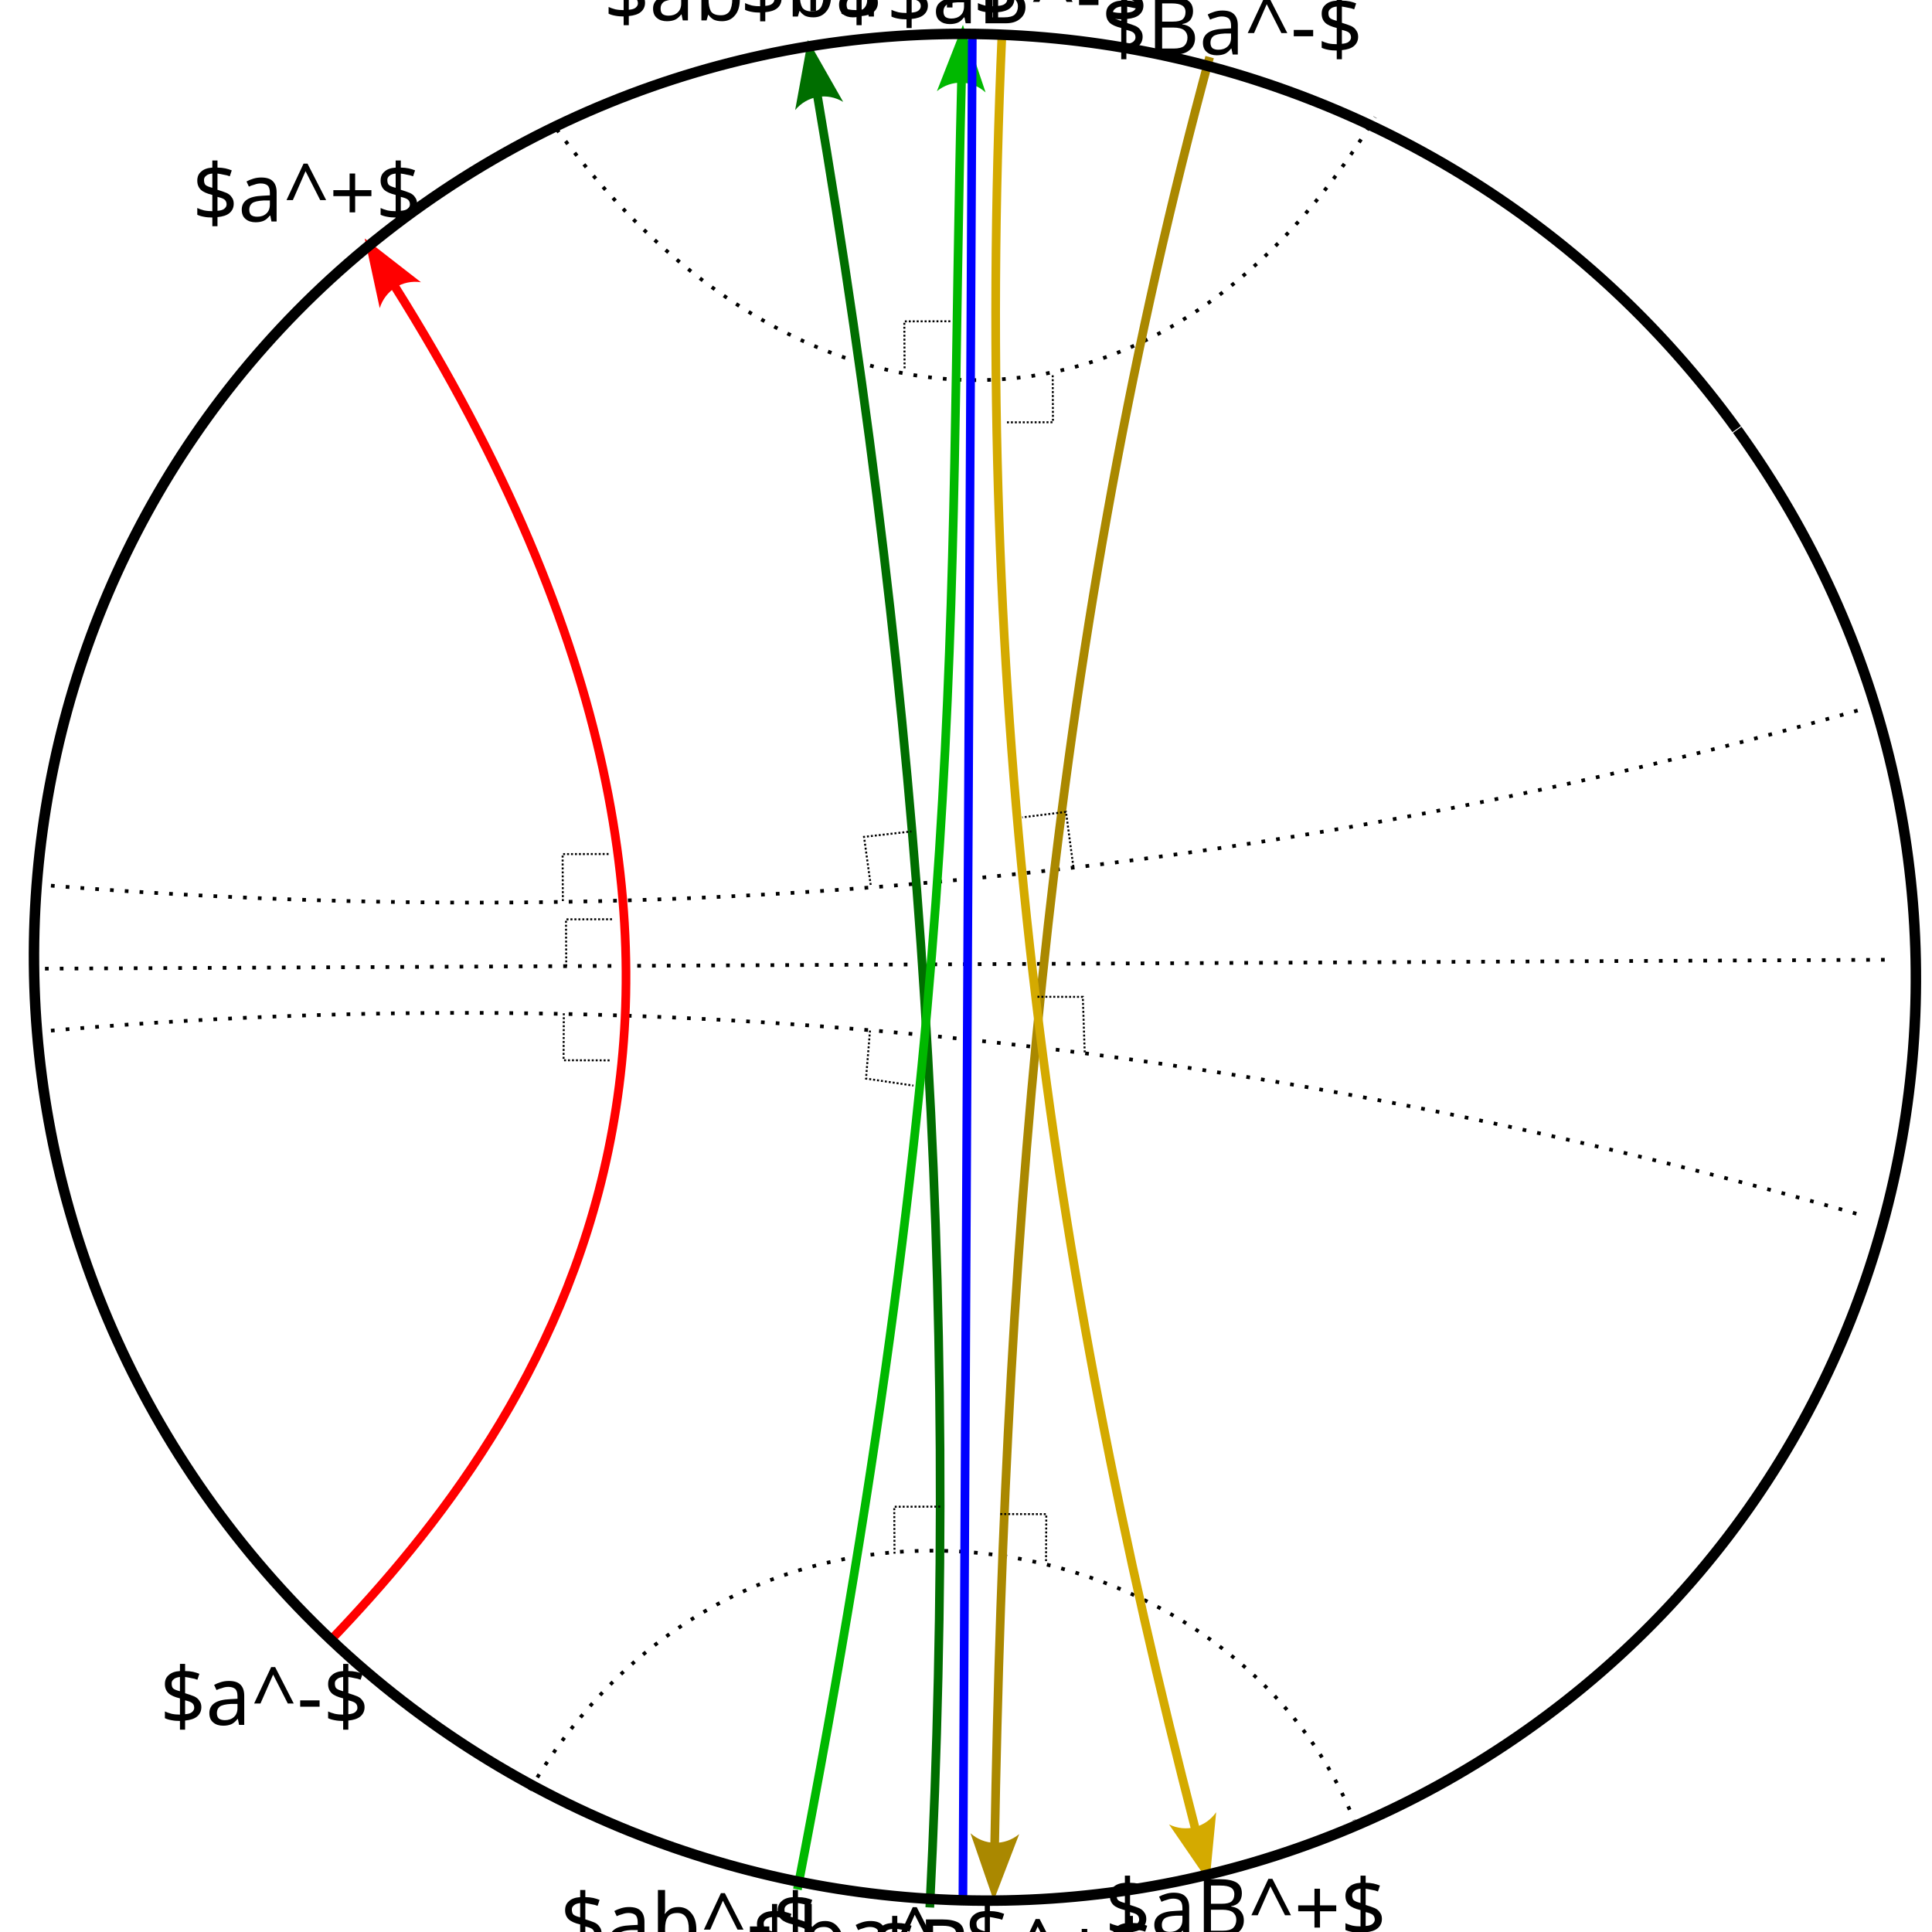
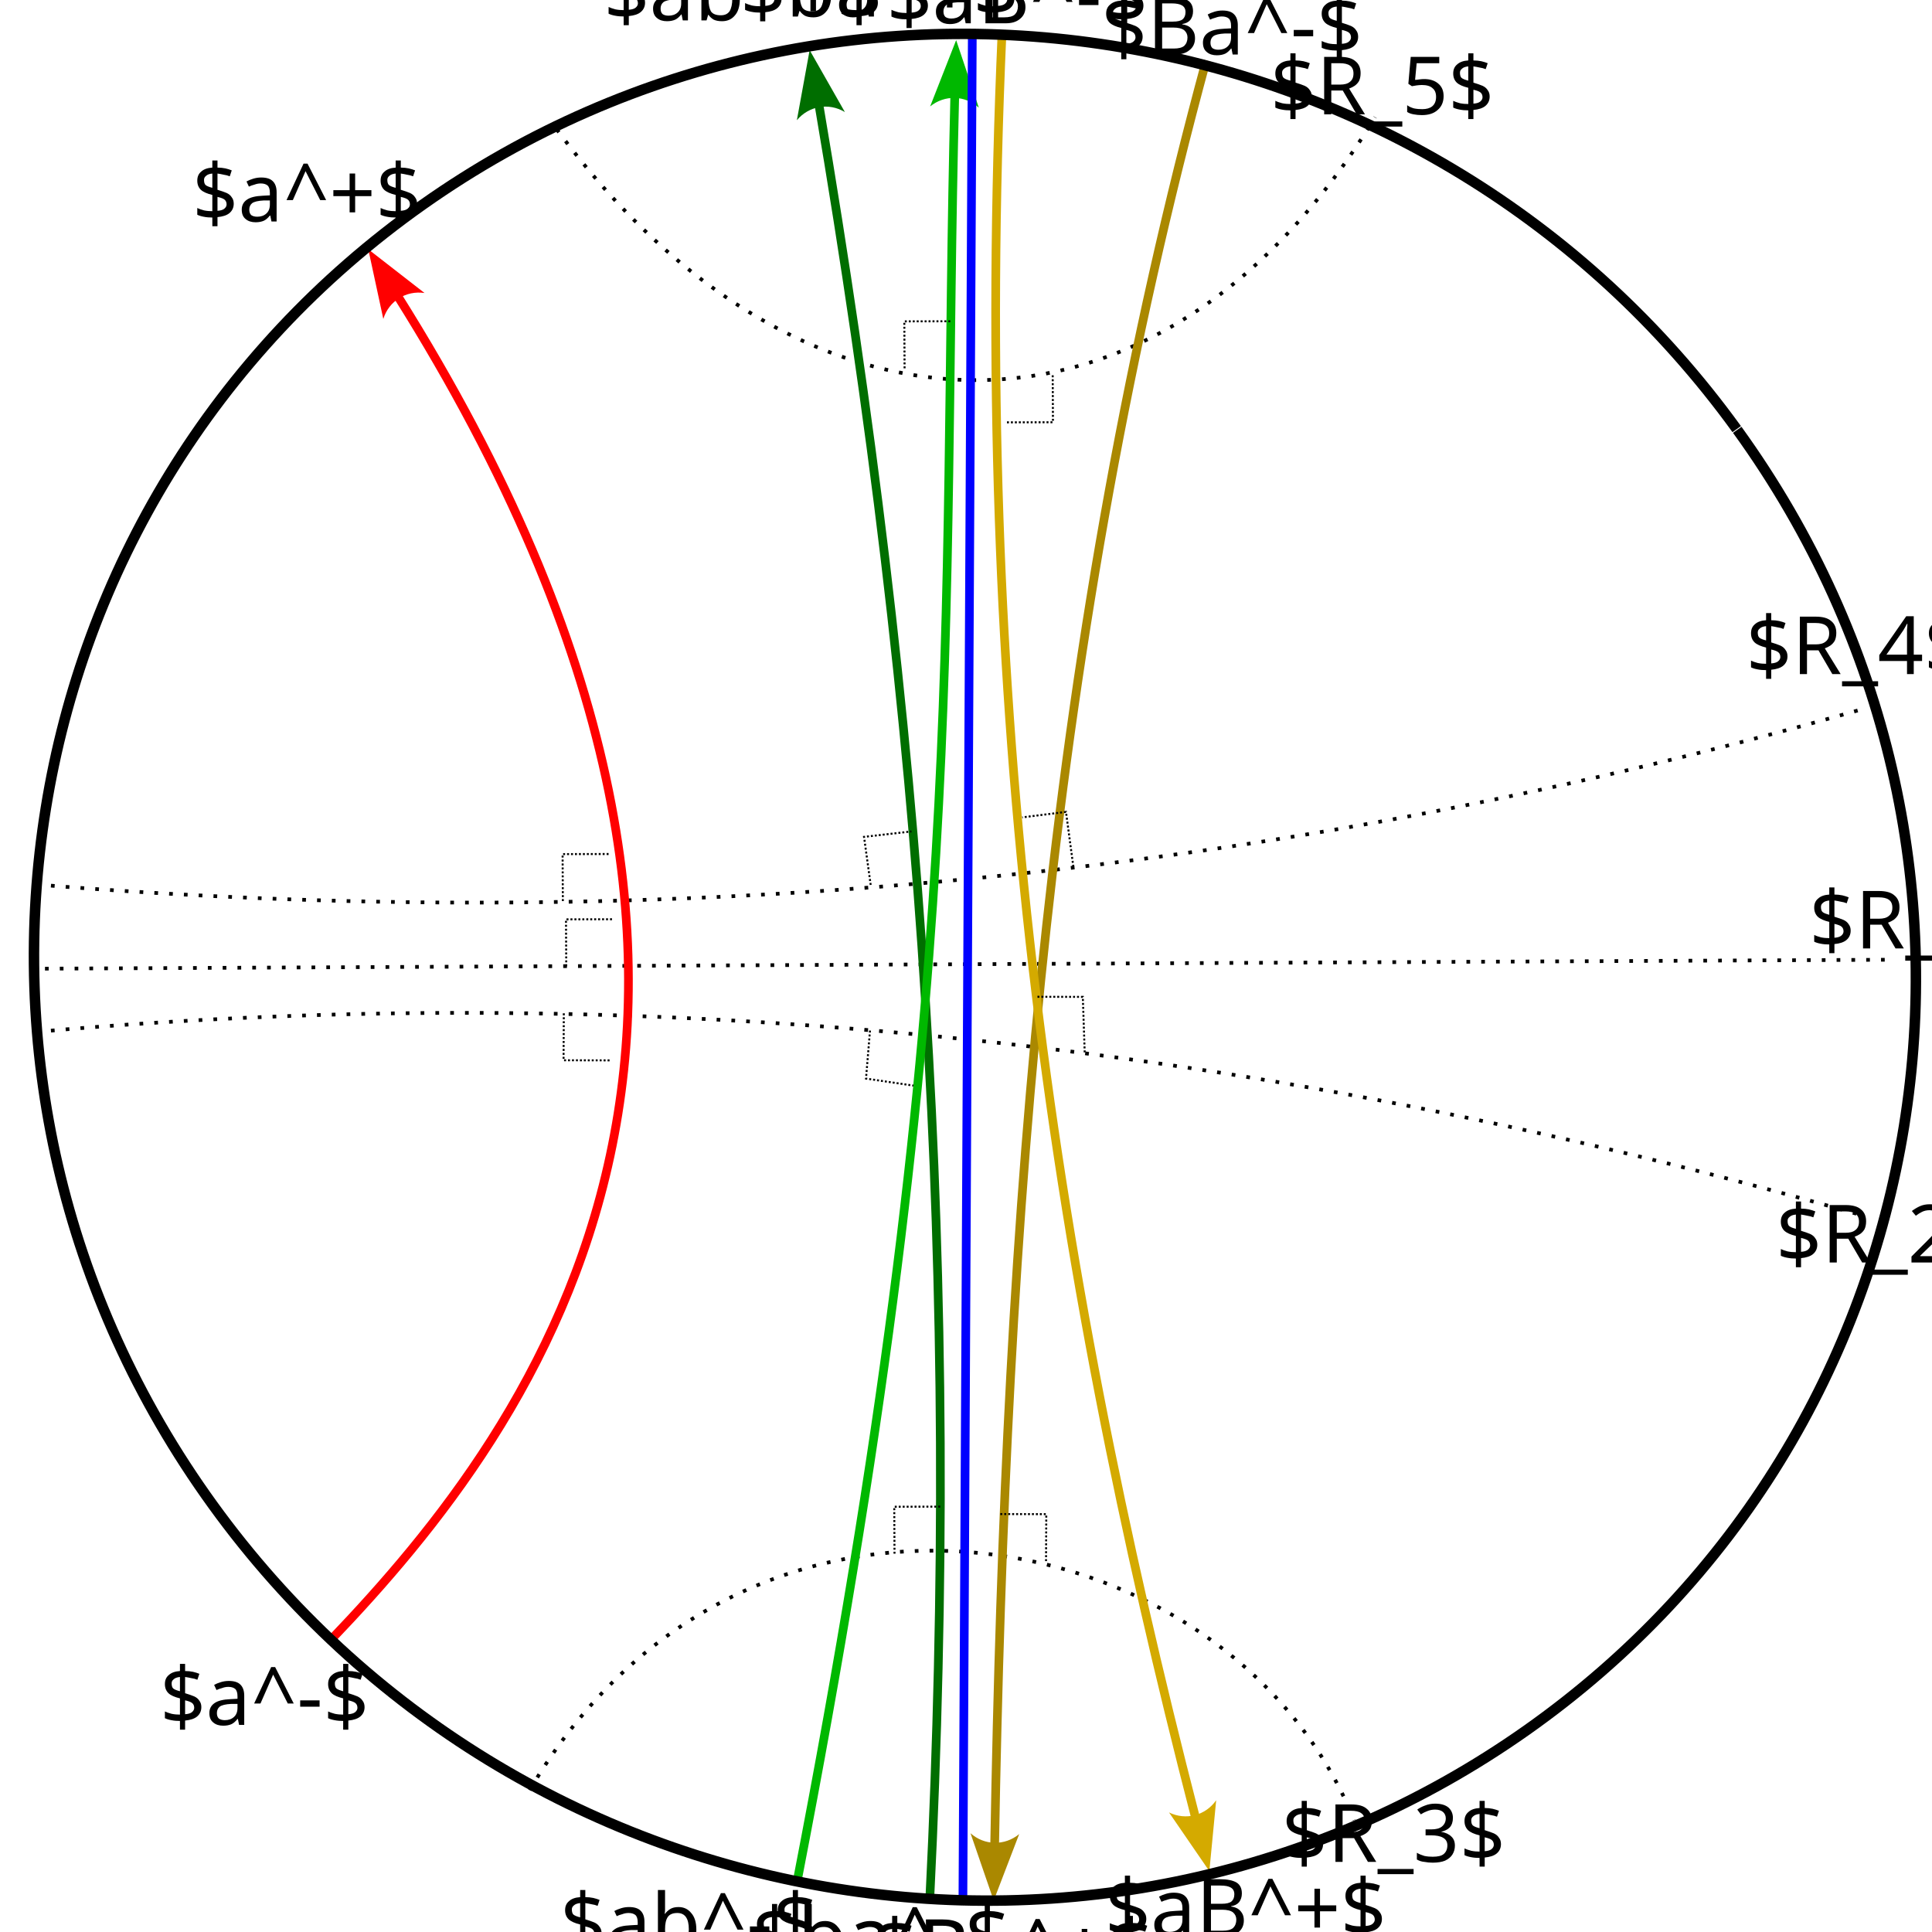
<svg xmlns="http://www.w3.org/2000/svg" width="3in" height="3in" viewBox="0 0 76.2 76.2" version="1.1" id="svg8">
  <defs id="defs2">
    <rect x="39.286" y="-45.357" width="240" height="78.571" id="rect1" />
    <marker style="overflow:visible" id="marker17" refX="0" refY="0" orient="auto-start-reverse" markerWidth="1" markerHeight="1" viewBox="0 0 1 1" preserveAspectRatio="xMidYMid">
      <path transform="scale(0.7)" d="M -2,-4 9,0 -2,4 c 2,-2.33 2,-5.66 0,-8 z" style="fill:context-stroke;fill-rule:evenodd;stroke:none" id="path17" />
    </marker>
    <marker style="overflow:visible" id="marker16" refX="0" refY="0" orient="auto-start-reverse" markerWidth="1" markerHeight="1" viewBox="0 0 1 1" preserveAspectRatio="xMidYMid">
      <path transform="scale(0.7)" d="M -2,-4 9,0 -2,4 c 2,-2.33 2,-5.66 0,-8 z" style="fill:context-stroke;fill-rule:evenodd;stroke:none" id="path16" />
    </marker>
    <marker style="overflow:visible" id="marker15" refX="0" refY="0" orient="auto-start-reverse" markerWidth="1" markerHeight="1" viewBox="0 0 1 1" preserveAspectRatio="xMidYMid">
      <path transform="scale(0.7)" d="M -2,-4 9,0 -2,4 c 2,-2.33 2,-5.66 0,-8 z" style="fill:context-stroke;fill-rule:evenodd;stroke:none" id="path15" />
    </marker>
    <marker style="overflow:visible" id="marker14" refX="0" refY="0" orient="auto-start-reverse" markerWidth="1" markerHeight="1" viewBox="0 0 1 1" preserveAspectRatio="xMidYMid">
      <path transform="scale(0.7)" d="M -2,-4 9,0 -2,4 c 2,-2.33 2,-5.66 0,-8 z" style="fill:context-stroke;fill-rule:evenodd;stroke:none" id="path14" />
    </marker>
    <marker style="overflow:visible" id="ConcaveTriangle" refX="0" refY="0" orient="auto-start-reverse" markerWidth="1" markerHeight="1" viewBox="0 0 1 1" preserveAspectRatio="xMidYMid">
      <path transform="scale(0.7)" d="M -2,-4 9,0 -2,4 c 2,-2.33 2,-5.66 0,-8 z" style="fill:context-stroke;fill-rule:evenodd;stroke:none" id="path13" />
    </marker>
    <rect x="644.477" y="100.005" width="63.64" height="68.69" id="rect4" />
    <marker style="overflow:visible" id="marker2263" refX="0" refY="0" orient="auto">
      <path transform="scale(0.8)" style="fill:none;fill-opacity:0.75;fill-rule:evenodd;stroke:#e37600;stroke-width:1pt;stroke-opacity:1" d="M 0,5.65 V -5.65" id="path2261" />
    </marker>
    <marker style="overflow:visible" id="DotS" refX="0" refY="0" orient="auto">
      <path transform="matrix(0.2,0,0,0.2,1.48,0.2)" style="fill:#e37600;fill-opacity:1;fill-rule:evenodd;stroke:#e37600;stroke-width:1pt;stroke-opacity:1" d="m -2.5,-1 c 0,2.76 -2.24,5 -5,5 -2.76,0 -5,-2.24 -5,-5 0,-2.76 2.24,-5 5,-5 2.76,0 5,2.24 5,5 z" id="path906" />
    </marker>
    <marker style="overflow:visible" id="marker1201" refX="0" refY="0" orient="auto">
      <path transform="matrix(-0.4,0,0,-0.4,-4,0)" style="fill:#0000ff;fill-opacity:1;fill-rule:evenodd;stroke:#0000ff;stroke-width:1pt;stroke-opacity:1" d="M 0,0 5,-5 -12.5,0 5,5 Z" id="path1199" />
    </marker>
    <marker style="overflow:visible" id="Arrow1Lend" refX="0" refY="0" orient="auto">
      <path transform="matrix(-0.8,0,0,-0.8,-10,0)" style="fill:#0000ff;fill-opacity:1;fill-rule:evenodd;stroke:#0000ff;stroke-width:1pt;stroke-opacity:1" d="M 0,0 5,-5 -12.5,0 5,5 Z" id="path842" />
    </marker>
    <marker style="overflow:visible" id="marker1123" refX="0" refY="0" orient="auto">
      <path transform="matrix(-0.4,0,0,-0.4,-4,0)" style="fill:#0000ff;fill-opacity:1;fill-rule:evenodd;stroke:#0000ff;stroke-width:1pt;stroke-opacity:1" d="M 0,0 5,-5 -12.5,0 5,5 Z" id="path1121" />
    </marker>
    <marker style="overflow:visible" id="Arrow1Mend" refX="0" refY="0" orient="auto">
      <path transform="matrix(-0.4,0,0,-0.4,-4,0)" style="fill:#0000ff;fill-opacity:1;fill-rule:evenodd;stroke:#0000ff;stroke-width:1pt;stroke-opacity:1" d="M 0,0 5,-5 -12.5,0 5,5 Z" id="path848" />
    </marker>
    <rect x="644.477" y="100.005" width="63.64" height="68.69" id="rect4-5" />
    <rect x="644.477" y="100.005" width="63.64" height="68.69" id="rect4-5-6" />
    <rect x="644.477" y="100.005" width="63.64" height="68.69" id="rect4-5-6-1" />
    <rect x="644.477" y="100.005" width="63.64" height="68.69" id="rect4-5-6-1-0" />
    <pattern id="EMFhbasepattern" patternUnits="userSpaceOnUse" width="6" height="6" x="0" y="0" />
  </defs>
  <g id="layer1" transform="translate(-58.94158,-35.33505)">
    <path style="fill:none;stroke:#000000;stroke-width:0.146;stroke-dasharray:0.146, 0.438;stroke-dashoffset:0;stroke-opacity:1" d="M 60.132,73.543 133.707,73.187" id="path1" />
    <path style="fill:none;stroke:#000000;stroke-width:0.146;stroke-dasharray:0.146, 0.438;stroke-dashoffset:0;stroke-opacity:1" d="m 60.369,70.22 c 23.669,1.936 47.612,0.038 71.914,-6.883" id="path2" />
    <path style="fill:none;stroke:#000000;stroke-width:0.146;stroke-dasharray:0.146, 0.438;stroke-dashoffset:0;stroke-opacity:1" d="M 60.369,76.035 C 85.377,73.796 109.292,76.657 132.402,83.274" id="path3" />
    <path style="fill:none;stroke:#000000;stroke-width:0.146;stroke-dasharray:0.146, 0.438;stroke-dashoffset:0;stroke-opacity:1" d="M 80.899,40.434 C 90.471,53.477 104.673,53.933 113.177,39.959" id="path4" />
    <path style="fill:none;stroke:#000000;stroke-width:0.146;stroke-dasharray:0.146, 0.438;stroke-dashoffset:0;stroke-opacity:1" d="m 79.831,105.94 c 8.49,-14.514 27.702,-10.846 32.516,1.187" id="path5" />
-     <path style="fill:none;stroke:#ff0000;stroke-width:0.343;stroke-dasharray:none;stroke-opacity:1;marker-start:url(#ConcaveTriangle)" d="m 74.476,46.571 c 17.75,28.242 5.637,44.96 -2.477,53.436" id="path6" />
-     <path style="fill:none;stroke:#006e00;stroke-width:0.343;stroke-opacity:1;marker-start:url(#marker14)" d="m 91.17,39.041 c 4.164,24.486 5.659,47.041 4.444,71.527" id="path7" />
-     <path style="fill:none;stroke:#00b800;stroke-width:0.343;stroke-opacity:1;marker-end:url(#marker15)" d="M 90.393,109.856 C 97.217,74.631 96.336,59.613 96.866,38.476" id="path8" />
+     <path style="fill:none;stroke:#ff0000;stroke-width:0.343;stroke-dasharray:none;stroke-opacity:1;marker-start:url(#ConcaveTriangle)" d="m 74.617,46.996 c 17.75,28.242 5.495,44.535 -2.619,53.01" id="path6" />
+     <path style="fill:none;stroke:#006e00;stroke-width:0.343;stroke-opacity:1;marker-start:url(#marker14)" d="m 91.237,39.442 c 4.164,24.486 5.592,46.263 4.378,70.748" id="path7" />
+     <path style="fill:none;stroke:#00b800;stroke-width:0.343;stroke-opacity:1;marker-end:url(#marker15)" d="M 90.393,109.478 C 97.217,74.253 96.069,60.215 96.599,39.077" id="path8" />
    <path style="fill:none;stroke:#0000ff;stroke-width:0.343;stroke-opacity:1" d="M 96.92,110.212 97.29,36.756" id="path9" />
-     <path style="fill:none;stroke:#aa8800;stroke-width:0.343;stroke-opacity:1;marker-end:url(#marker17)" d="m 106.65,37.586 c -6.113,22.517 -8.04,45.197 -8.479,70.551" id="path10" />
-     <path style="fill:none;stroke:#d4aa00;stroke-width:0.343;stroke-opacity:1;marker-end:url(#marker16)" d="m 98.462,36.636 c -1.18,26.697 1.879,48.599 7.637,70.88" id="path11" />
+     <path style="fill:none;stroke:#aa8800;stroke-width:0.343;stroke-opacity:1;marker-end:url(#marker17)" d="m 106.517,37.719 c -6.113,22.517 -7.906,45.064 -8.346,70.417" id="path10" />
+     <path style="fill:none;stroke:#d4aa00;stroke-width:0.343;stroke-opacity:1;marker-end:url(#marker16)" d="m 98.462,36.636 c -1.18,26.697 1.879,48.126 7.637,70.408" id="path11" />
    <path style="fill:none;stroke:#000000;stroke-width:0.414;stroke-dasharray:none;stroke-dashoffset:0;stroke-opacity:1" id="path12" d="m 126.79,52.292 a 37.107,36.814 0 0 1 -8.964,51.291 37.107,36.814 0 0 1 -51.702,-8.88 37.107,36.814 0 0 1 8.939,-51.295 37.107,36.814 0 0 1 51.706,8.856" transform="matrix(1,0,0.01281994,0.9999178,0,0)" />
    <text xml:space="preserve" style="font-style:normal;font-weight:normal;font-size:3.175px;line-height:1.25;font-family:sans-serif;text-align:center;text-anchor:middle;fill:#000000;fill-opacity:1;stroke:none;stroke-width:0.129" x="95.686" y="35.988" id="text1461-1">
      <tspan id="tspan1459-1" x="95.686" y="35.988" style="font-size:3.175px;text-align:center;text-anchor:middle;stroke-width:0.129">$ba^+$</tspan>
    </text>
    <text xml:space="preserve" style="font-style:normal;font-weight:normal;font-size:3.175px;line-height:1.25;font-family:sans-serif;text-align:center;text-anchor:middle;fill:#000000;fill-opacity:1;stroke:none;stroke-width:0.129" x="95.759" y="112.834" id="text1461-1-9">
      <tspan id="tspan1459-1-5" x="95.759" y="112.834" style="font-size:3.175px;text-align:center;text-anchor:middle;stroke-width:0.129">$ba^-$</tspan>
    </text>
    <text xml:space="preserve" style="font-style:normal;font-weight:normal;font-size:3.175px;line-height:1.25;font-family:sans-serif;text-align:center;text-anchor:middle;fill:#000000;fill-opacity:1;stroke:none;stroke-width:0.129" x="88.193" y="112.286" id="text1461-1-9-1">
      <tspan id="tspan1459-1-5-1" x="88.193" y="112.286" style="font-size:3.175px;text-align:center;text-anchor:middle;stroke-width:0.129">$ab^-$</tspan>
    </text>
    <text xml:space="preserve" style="font-style:normal;font-weight:normal;font-size:3.175px;line-height:1.25;font-family:sans-serif;text-align:center;text-anchor:middle;fill:#000000;fill-opacity:1;stroke:none;stroke-width:0.129" x="90.305" y="36.141" id="text1461-1-6">
      <tspan id="tspan1459-1-8" x="90.305" y="36.141" style="font-size:3.175px;text-align:center;text-anchor:middle;stroke-width:0.129">$ab^+$</tspan>
    </text>
    <text xml:space="preserve" style="font-style:normal;font-weight:normal;font-size:3.175px;line-height:1.25;font-family:sans-serif;text-align:center;text-anchor:middle;fill:#000000;fill-opacity:1;stroke:none;stroke-width:0.129" x="73.107" y="44.069" id="text1461-5-3-3">
      <tspan id="tspan1459-0-1-9" x="73.107" y="44.069" style="font-size:3.175px;text-align:center;text-anchor:middle;stroke-width:0.129">$a^+$</tspan>
    </text>
    <text xml:space="preserve" style="font-style:normal;font-weight:normal;font-size:3.175px;line-height:1.25;font-family:sans-serif;text-align:center;text-anchor:middle;fill:#000000;fill-opacity:1;stroke:none;stroke-width:0.129" x="71.433" y="103.367" id="text1461-5-3-3-0">
      <tspan id="tspan1459-0-1-9-0" x="71.433" y="103.367" style="font-size:3.175px;text-align:center;text-anchor:middle;stroke-width:0.129">$a^-$</tspan>
    </text>
    <text xml:space="preserve" style="font-style:normal;font-weight:normal;font-size:3.175px;line-height:1.25;font-family:sans-serif;text-align:center;text-anchor:middle;fill:#000000;fill-opacity:1;stroke:none;stroke-width:0.129" x="110.13" y="111.717" id="text1461-8">
      <tspan id="tspan1459-8" x="110.13" y="111.717" style="font-size:3.175px;text-align:center;text-anchor:middle;stroke-width:0.129">$aB^+$</tspan>
    </text>
    <text xml:space="preserve" style="font-style:normal;font-weight:normal;font-size:3.175px;line-height:1.25;font-family:sans-serif;text-align:center;text-anchor:middle;fill:#000000;fill-opacity:1;stroke:none;stroke-width:0.129" x="101.118" y="36.254" id="text1461-8-4">
      <tspan id="tspan1459-8-0" x="101.118" y="36.254" style="font-size:3.175px;text-align:center;text-anchor:middle;stroke-width:0.129">$aB^-$</tspan>
    </text>
    <text xml:space="preserve" style="font-style:normal;font-weight:normal;font-size:3.175px;line-height:1.25;font-family:sans-serif;text-align:center;text-anchor:middle;fill:#000000;fill-opacity:1;stroke:none;stroke-width:0.129" x="100.949" y="113.304" id="text1461-8-4-7">
      <tspan id="tspan1459-8-0-8" x="100.949" y="113.304" style="font-size:3.175px;text-align:center;text-anchor:middle;stroke-width:0.129">$Ba^+$</tspan>
    </text>
    <text xml:space="preserve" style="font-style:normal;font-weight:normal;font-size:3.175px;line-height:1.25;font-family:sans-serif;text-align:center;text-anchor:middle;fill:#000000;fill-opacity:1;stroke:none;stroke-width:0.129" x="109.587" y="37.485" id="text1461-8-4-7-8">
      <tspan id="tspan1459-8-0-8-9" x="109.587" y="37.485" style="font-size:3.175px;text-align:center;text-anchor:middle;stroke-width:0.129">$Ba^-$</tspan>
    </text>
    <path style="fill:none;stroke:#000000;stroke-width:0.078;stroke-dasharray:0.078, 0.078;stroke-dashoffset:0;stroke-opacity:1" d="m 81.141,70.874 -0.01,-1.852 1.868,-0.004" id="path4-8-3-5-7-62-1" />
    <path style="fill:none;stroke:#000000;stroke-width:0.078;stroke-dasharray:0.078, 0.078;stroke-dashoffset:0;stroke-opacity:1" d="m 81.179,75.301 -0.01,1.852 1.868,0.004" id="path4-8-3-5-7-62-1-5" />
    <path style="fill:none;stroke:#000000;stroke-width:0.078;stroke-dasharray:0.078, 0.078;stroke-dashoffset:0;stroke-opacity:1" d="m 81.275,73.447 -0.01,-1.852 1.868,-0.004" id="path4-8-3-5-7-62-1-7" />
    <path style="fill:none;stroke:#000000;stroke-width:0.078;stroke-dasharray:0.078, 0.078;stroke-dashoffset:0;stroke-opacity:1" d="m 93.255,75.981 -0.157,1.894 1.868,0.277" id="path4-8-3-5-7-62-1-6" />
    <path style="fill:none;stroke:#000000;stroke-width:0.078;stroke-dasharray:0.078, 0.078;stroke-dashoffset:0;stroke-opacity:1" d="m 94.619,49.862 -0.01,-1.852 1.868,-0.004" id="path4-8-3-5-7-62-1-8" />
    <path style="fill:none;stroke:#000000;stroke-width:0.078;stroke-dasharray:0.078, 0.078;stroke-dashoffset:0;stroke-opacity:1" d="m 93.282,70.236 -0.262,-1.894 1.868,-0.214" id="path4-8-3-5-7-62-1-4" />
    <path style="fill:none;stroke:#000000;stroke-width:0.078;stroke-dasharray:0.078, 0.078;stroke-dashoffset:0;stroke-opacity:1" d="m 94.222,96.614 -0.01,-1.852 1.868,-0.004" id="path4-8-3-5-7-62-1-85" />
    <path style="fill:none;stroke:#000000;stroke-width:0.078;stroke-dasharray:0.078, 0.078;stroke-dashoffset:0;stroke-opacity:1" d="m 101.723,76.841 -0.074,-2.188 -1.868,-0.004" id="path4-8-3-5-7-62-1-64" />
    <path style="fill:none;stroke:#000000;stroke-width:0.078;stroke-dasharray:0.078, 0.078;stroke-dashoffset:0;stroke-opacity:1" d="m 100.198,96.907 0.01,-1.852 -1.868,-0.004" id="path4-8-3-5-7-62-1-64-2" />
    <path style="fill:none;stroke:#000000;stroke-width:0.078;stroke-dasharray:0.078, 0.078;stroke-dashoffset:0;stroke-opacity:1" d="m 100.461,50.137 0.01,1.852 -1.868,0.004" id="path4-8-3-5-7-62-1-64-0" />
    <path style="fill:none;stroke:#000000;stroke-width:0.078;stroke-dasharray:0.078, 0.078;stroke-dashoffset:0;stroke-opacity:1" d="m 101.276,69.52 -0.291,-2.163 -1.725,0.216" id="path4-8-3-5-7-62-1-64-8" />
    <text xml:space="preserve" transform="matrix(0.2645833,0,0,0.2645833,58.94158,35.33505)" id="text1" style="font-size:12px;line-height:0.88;text-align:center;white-space:pre;shape-inside:url(#rect1);display:inline;fill:#aa8800;stroke:#000000;stroke-width:3.262;stroke-dasharray:1.134, 3.402;stroke-dashoffset:0;stroke-opacity:1" />
+     <text xml:space="preserve" style="font-style:normal;font-weight:normal;font-size:3.175px;line-height:1.25;font-family:sans-serif;text-align:center;text-anchor:middle;fill:#000000;fill-opacity:1;stroke:none;stroke-width:0.121" x="115.517" y="39.841" id="text1461-1-6-9">
+       <tspan id="tspan1459-1-8-7" x="115.517" y="39.841" style="font-size:3.175px;text-align:center;text-anchor:middle;stroke-width:0.121">$R_5$</tspan>
+     </text>
+     <text xml:space="preserve" style="font-style:normal;font-weight:normal;font-size:3.175px;line-height:1.25;font-family:sans-serif;text-align:center;text-anchor:middle;fill:#000000;fill-opacity:1;stroke:none;stroke-width:0.121" x="134.281" y="61.922" id="text1461-1-6-9-4">
+       <tspan id="tspan1459-1-8-7-3" x="134.281" y="61.922" style="font-size:3.175px;text-align:center;text-anchor:middle;stroke-width:0.121">$R_4$</tspan>
+     </text>
+     <text xml:space="preserve" style="font-style:normal;font-weight:normal;font-size:3.175px;line-height:1.25;font-family:sans-serif;text-align:center;text-anchor:middle;fill:#000000;fill-opacity:1;stroke:none;stroke-width:0.121" x="136.773" y="72.74" id="text1461-1-6-9-2">
+       <tspan id="tspan1459-1-8-7-0" x="136.773" y="72.74" style="font-size:3.175px;text-align:center;text-anchor:middle;stroke-width:0.121">$R_1$</tspan>
+     </text>
+     <text xml:space="preserve" style="font-style:normal;font-weight:normal;font-size:3.175px;line-height:1.25;font-family:sans-serif;text-align:center;text-anchor:middle;fill:#000000;fill-opacity:1;stroke:none;stroke-width:0.121" x="115.962" y="108.767" id="text1461-1-6-9-49">
+       <tspan id="tspan1459-1-8-7-8" x="115.962" y="108.767" style="font-size:3.175px;text-align:center;text-anchor:middle;stroke-width:0.121">$R_3$</tspan>
+     </text>
+     <text xml:space="preserve" style="font-style:normal;font-weight:normal;font-size:3.175px;line-height:1.25;font-family:sans-serif;text-align:center;text-anchor:middle;fill:#000000;fill-opacity:1;stroke:none;stroke-width:0.121" x="135.457" y="85.126" id="text1461-1-6-9-1">
+       <tspan id="tspan1459-1-8-7-2" x="135.457" y="85.126" style="font-size:3.175px;text-align:center;text-anchor:middle;stroke-width:0.121">$R_2$</tspan>
+     </text>
  </g>
</svg>
